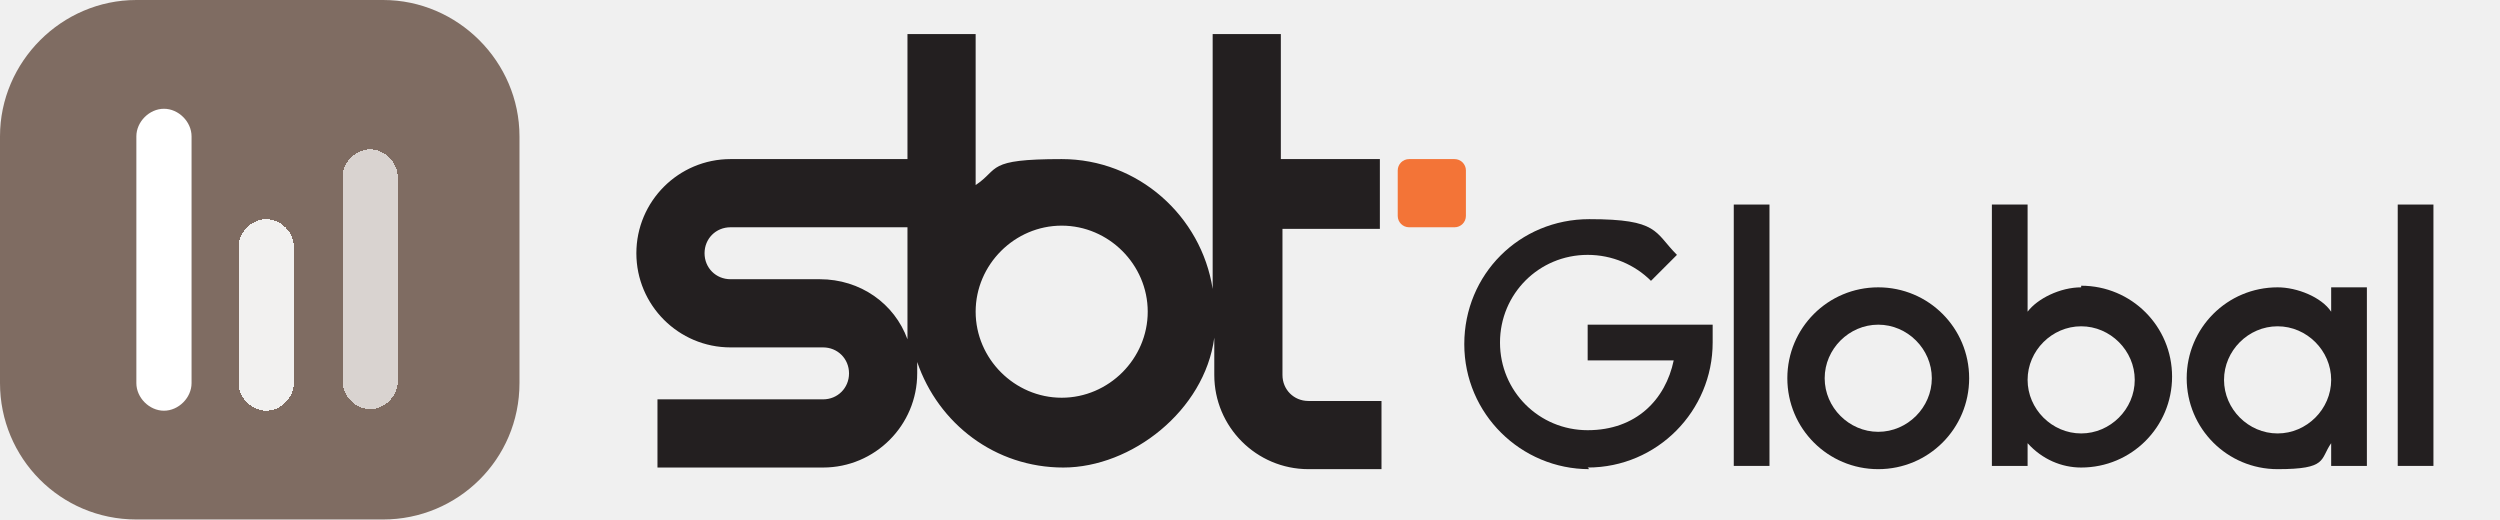
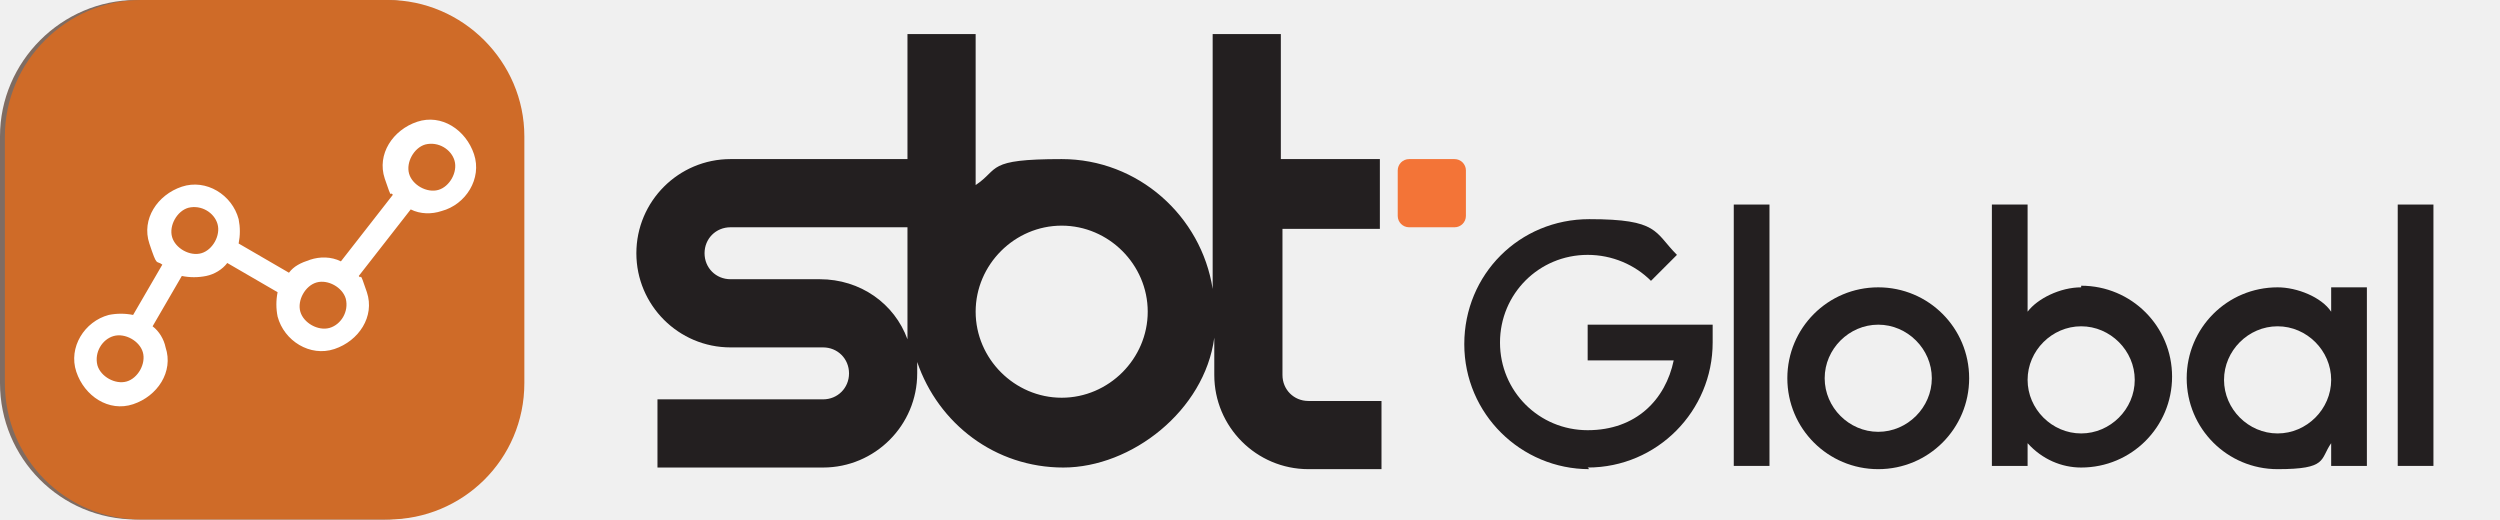
<svg xmlns="http://www.w3.org/2000/svg" id="Layer_1" version="1.1" viewBox="0 0 154 32">
  <defs>
    <style>
      .st0 {
        fill: #7f6c62;
      }

      .st1 {
        fill: #231f20;
      }

      .st2 {
        fill: #f37437;
      }

      .st3, .st4, .st5 {
        fill: #fff;
      }

      .st4 {
        fill-opacity: .7;
      }

      .st5 {
        fill-opacity: .9;
      }
+ 
+       .st6 {
+         fill: #cf6b28;
+       }
    </style>
  </defs>
-   <path class="st0" d="M0,8.4C0,3.8,3.8,0,8.4,0h15.2C28.2,0,32,3.8,32,8.4v15.2c0,4.7-3.8,8.4-8.4,8.4h-15.2C3.7,32,0,28.2,0,23.6,0,23.6,0,8.4,0,8.4Z" />
+   <path class="st0" d="M0,8.4C0,3.8,3.8,0,8.4,0h15.2C28.2,0,32,3.8,32,8.4v15.2c0,4.7-3.8,8.4-8.4,8.4h-15.2c-4.7,0-8.4-3.8-8.4-8.4v-15.2Z" />
  <path class="st3" d="M8.4,8.4c0-.9.8-1.7,1.7-1.7s1.7.8,1.7,1.7v15.2c0,.9-.8,1.7-1.7,1.7s-1.7-.8-1.7-1.7c0,0,0-15.2,0-15.2Z" />
  <path class="st5" d="M14.7,15.2c0-.9.8-1.7,1.7-1.7s1.7.8,1.7,1.7v8.4c0,.9-.8,1.7-1.7,1.7s-1.7-.8-1.7-1.7c0,0,0-8.4,0-8.4Z" shape-rendering="crispEdges" />
  <path class="st4" d="M21.1,10.9c0-.9.8-1.7,1.7-1.7s1.7.8,1.7,1.7v12.6c0,.9-.8,1.7-1.7,1.7s-1.7-.8-1.7-1.7v-12.6Z" shape-rendering="crispEdges" />
  <g>
-     <path class="st1" d="M85,14v-4.2h-6.1V2.1h-4.2v15.7c-.7-4.5-4.6-8-9.3-8s-3.8.6-5.3,1.6V2.1h-4.2v7.7h-10.9c-3.2,0-5.8,2.6-5.8,5.8s2.6,5.8,5.8,5.8h5.7c.9,0,1.6.7,1.6,1.6s-.7,1.6-1.6,1.6h-10.2v4.2h10.2c3.2,0,5.8-2.6,5.8-5.8s0-.5,0-.7c1.3,3.8,4.8,6.5,9,6.5s8.7-3.5,9.3-8v2.3c0,3.2,2.6,5.8,5.8,5.8h4.5v-4.2h-4.5c-.9,0-1.6-.7-1.6-1.6v-9h6.1-.1ZM50.7,17.2h-5.7c-.9,0-1.6-.7-1.6-1.6s.7-1.6,1.6-1.6h10.9v5.3c0,.5,0,1.1,0,1.6-.8-2.2-2.9-3.7-5.4-3.7h.1ZM65.4,24.5c-2.9,0-5.3-2.4-5.3-5.3s2.4-5.3,5.3-5.3,5.3,2.4,5.3,5.3-2.4,5.3-5.3,5.3Z" />
+     <path class="st1" d="M85,14v-4.2h-6.1V2.1h-4.2v15.7c-.7-4.5-4.6-8-9.3-8s-3.8.6-5.3,1.6V2.1h-4.2v7.7h-10.9c-3.2,0-5.8,2.6-5.8,5.8s2.6,5.8,5.8,5.8h5.7c.9,0,1.6.7,1.6,1.6s-.7,1.6-1.6,1.6h-10.2v4.2h10.2c3.2,0,5.8-2.6,5.8-5.8s0-.5,0-.7c1.3,3.8,4.8,6.5,9,6.5s8.7-3.5,9.3-8v2.3c0,3.2,2.6,5.8,5.8,5.8h4.5v-4.2h-4.5c-.9,0-1.6-.7-1.6-1.6v-9h6.1-.1ZM50.7,17.2h-5.7c-.9,0-1.6-.7-1.6-1.6s.7-1.6,1.6-1.6h10.9v6.9c-.8-2.2-2.9-3.7-5.4-3.7h.2ZM65.4,24.5c-2.9,0-5.3-2.4-5.3-5.3s2.4-5.3,5.3-5.3,5.3,2.4,5.3,5.3-2.4,5.3-5.3,5.3Z" />
    <path class="st1" d="M97.9,28.9c-4.2,0-7.7-3.4-7.7-7.7s3.4-7.7,7.7-7.7,4,.8,5.4,2.2l-1.6,1.6c-1-1-2.4-1.6-3.9-1.6-3,0-5.4,2.4-5.4,5.4s2.4,5.4,5.4,5.4,4.8-1.9,5.3-4.3h-5.3v-2.2h7.7v1.1c0,4.2-3.4,7.7-7.7,7.7h0Z" />
    <rect class="st1" x="147.7" y="12.6" width="2.2" height="16.1" />
    <rect class="st1" x="106.8" y="12.6" width="2.2" height="16.1" />
    <path class="st1" d="M115.7,28.9c-3.1,0-5.6-2.5-5.6-5.6s2.5-5.6,5.6-5.6,5.6,2.5,5.6,5.6-2.5,5.6-5.6,5.6ZM115.7,20c-1.8,0-3.3,1.5-3.3,3.3s1.5,3.3,3.3,3.3,3.3-1.5,3.3-3.3-1.5-3.3-3.3-3.3Z" />
    <path class="st1" d="M128.2,17.7c-1.3,0-2.7.7-3.3,1.5v-6.6h-2.2v16.1h2.2v-1.4c.9,1,2.1,1.5,3.3,1.5,3.1,0,5.6-2.5,5.6-5.6s-2.5-5.6-5.6-5.6h0ZM128.2,26.7c-1.8,0-3.3-1.5-3.3-3.3s1.5-3.3,3.3-3.3,3.3,1.5,3.3,3.3-1.5,3.3-3.3,3.3Z" />
    <path class="st1" d="M143.6,17.7v1.5c-.6-.9-2.1-1.5-3.3-1.5-3.1,0-5.6,2.5-5.6,5.6s2.5,5.6,5.6,5.6,2.6-.6,3.3-1.6v1.4h2.2v-11h-2.2ZM140.3,26.7c-1.8,0-3.3-1.5-3.3-3.3s1.5-3.3,3.3-3.3,3.3,1.5,3.3,3.3-1.5,3.3-3.3,3.3Z" />
    <rect class="st2" x="86.1" y="9.8" width="4.2" height="4.2" rx=".7" ry=".7" />
  </g>
+   <path class="st6" d="M.3,8.4C.3,3.8,4.1,0,8.7,0h15.2c4.6,0,8.4,3.8,8.4,8.4v15.2c0,4.7-3.8,8.4-8.4,8.4h-15.2c-4.7,0-8.4-3.8-8.4-8.4,0,0,0-15.2,0-15.2Z" />
+   <path class="st3" d="M10.2,21.4c-.1-.5-.4-1-.8-1.3l1.8-3.1c.5.1,1,.1,1.5,0s1-.4,1.3-.8l3.1,1.8c-.1.5-.1,1,0,1.5.4,1.5,2,2.5,3.5,2s2.5-2,2-3.5-.3-.7-.5-1l3.2-4.1c.6.3,1.3.3,1.9.1,1.5-.4,2.5-2,2-3.5s-2-2.5-3.5-2-2.5,2-2,3.5.3.7.5,1l-3.2,4.1c-.6-.3-1.3-.3-1.9-.1-.6.2-1,.4-1.3.8l-3.1-1.8c.1-.5.1-1,0-1.5-.4-1.5-2-2.5-3.5-2s-2.5,2-2,3.5c.5,1.5.4,1,.8,1.3l-1.8,3.1c-.5-.1-1-.1-1.5,0-1.5.4-2.5,2-2,3.5s2,2.5,3.5,2,2.5-2,2-3.5h0ZM26.2,8.9c.8-.2,1.6.3,1.8,1s-.3,1.6-1,1.8-1.6-.3-1.8-1,.3-1.6,1-1.8ZM21.3,18.4c.2.8-.3,1.6-1,1.8s-1.6-.3-1.8-1,.3-1.6,1-1.8,1.6.3,1.8,1ZM11.6,12.8c.8-.2,1.6.3,1.8,1s-.3,1.6-1,1.8-1.6-.3-1.8-1,.3-1.6,1-1.8ZM6,22.5c-.2-.8.3-1.6,1-1.8s1.6.3,1.8,1-.3,1.6-1,1.8-1.6-.3-1.8-1Z" />
</svg>
